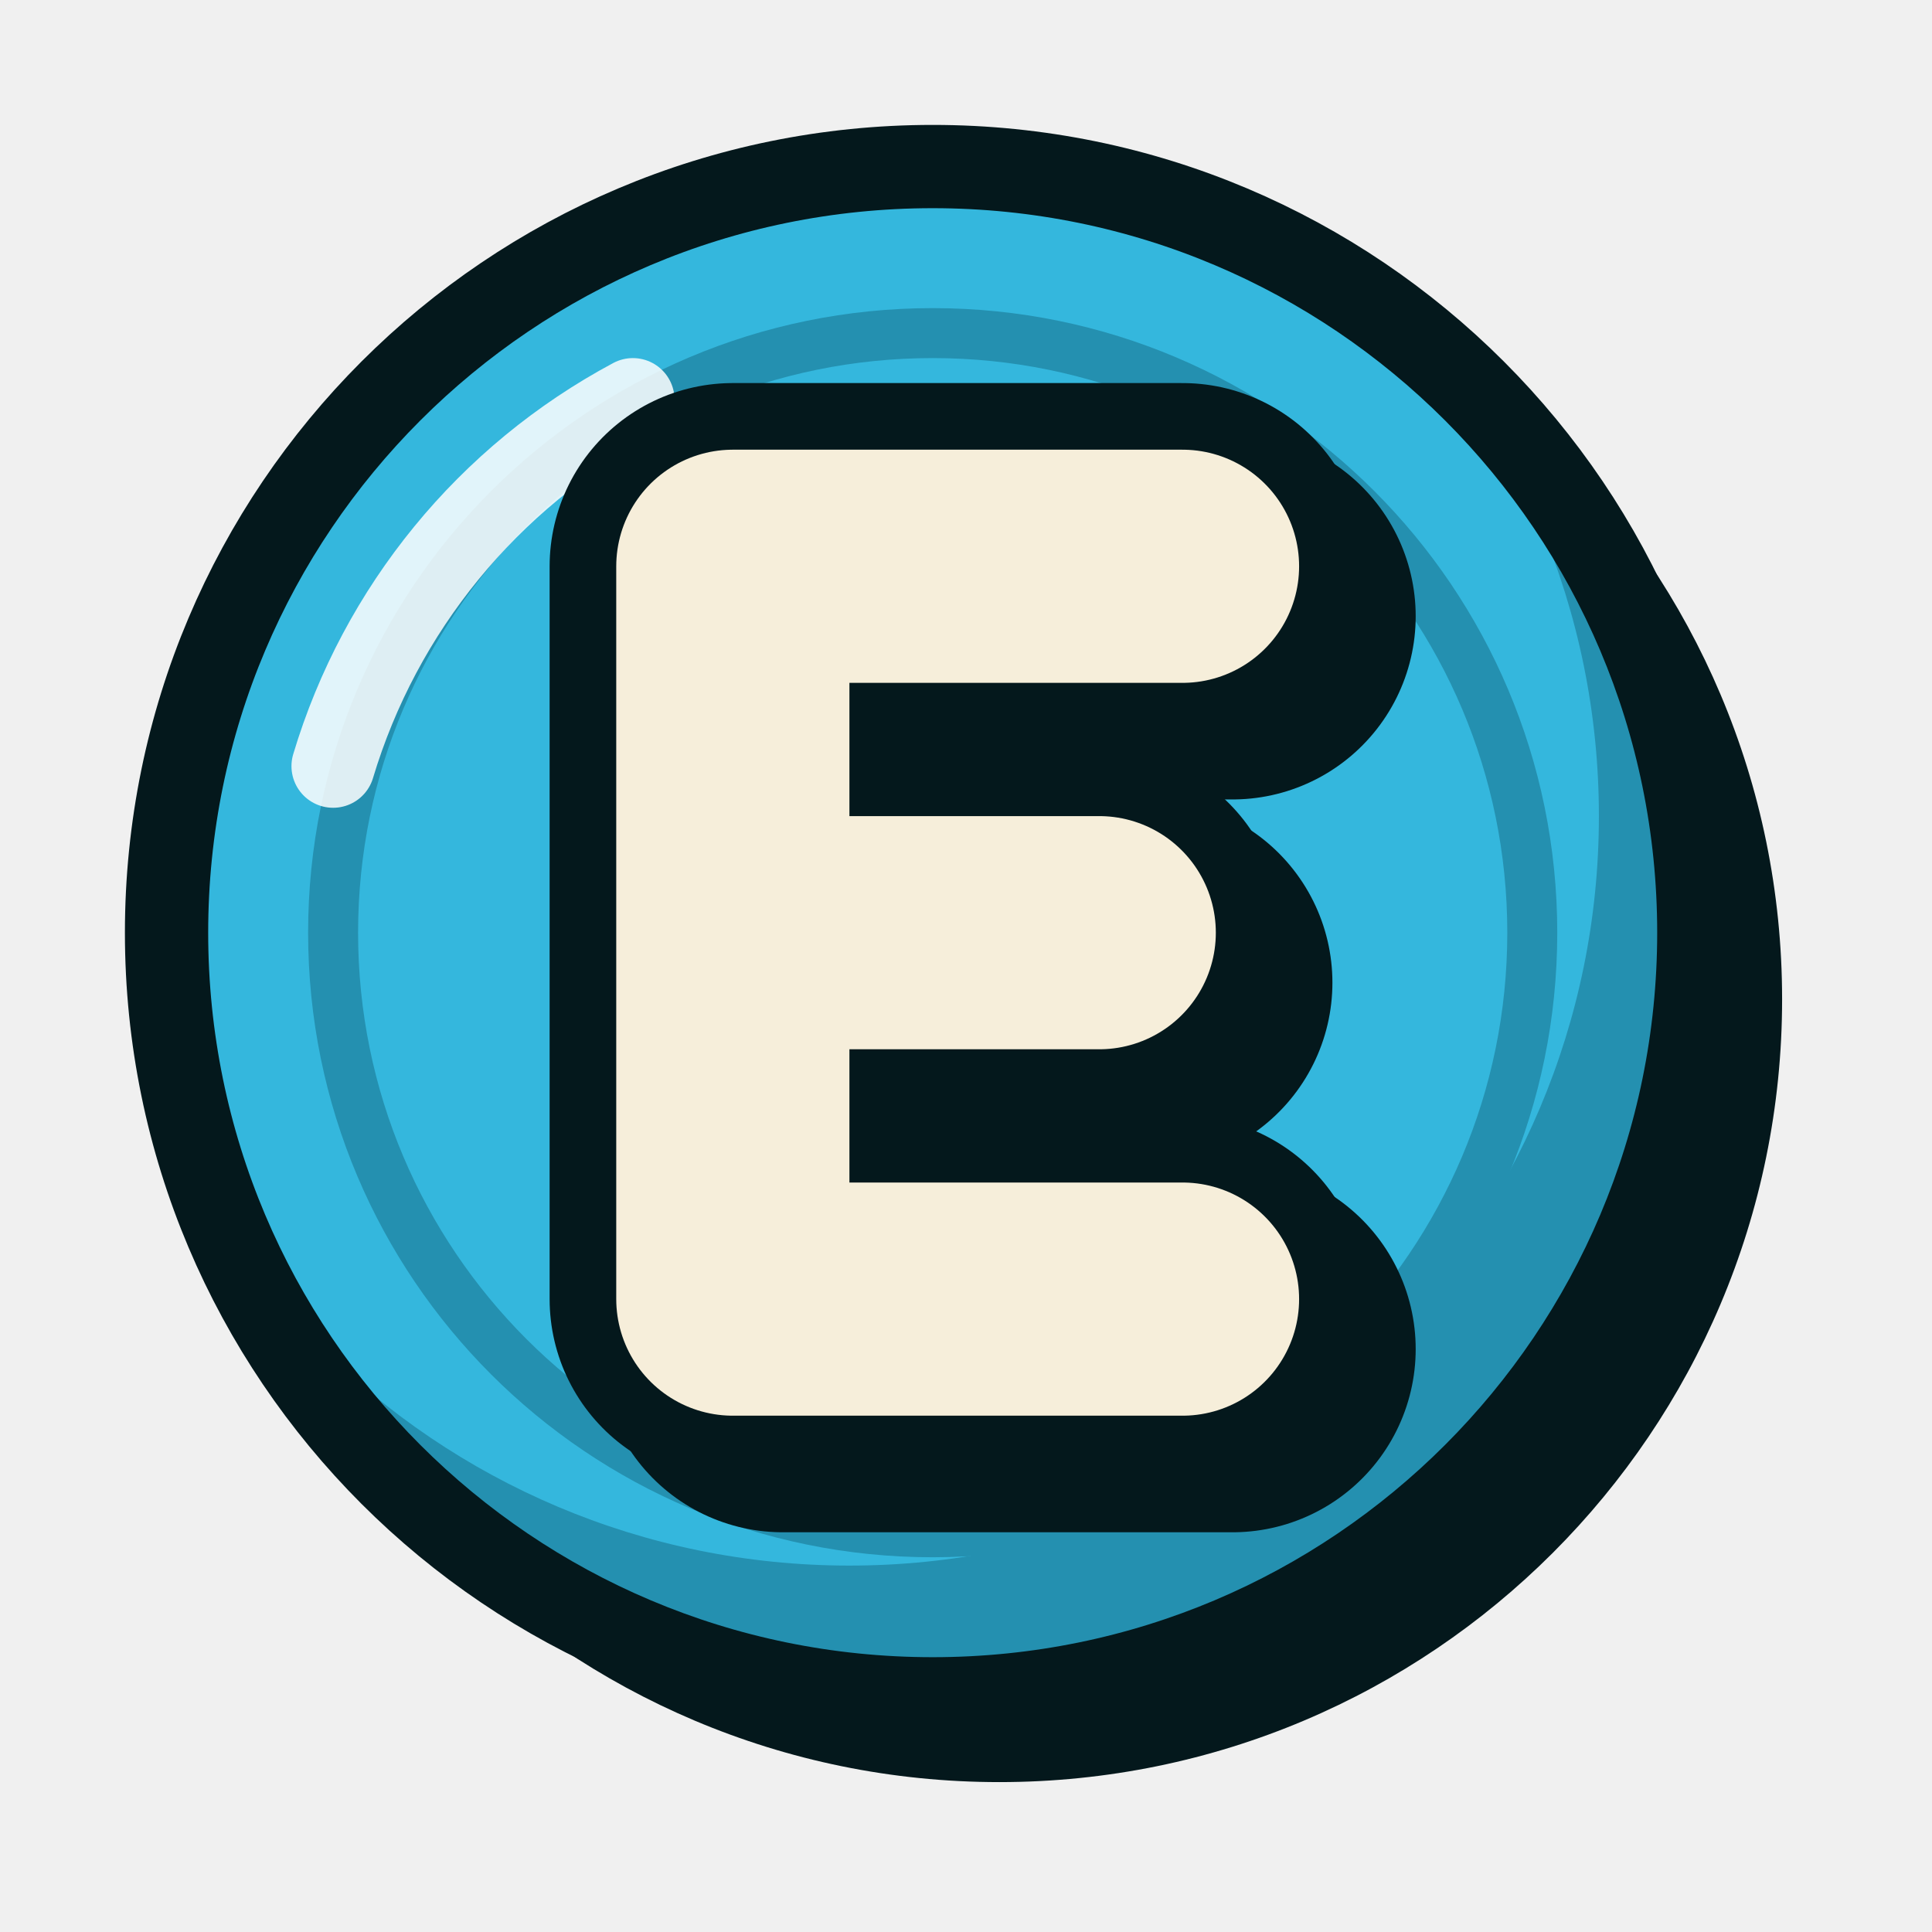
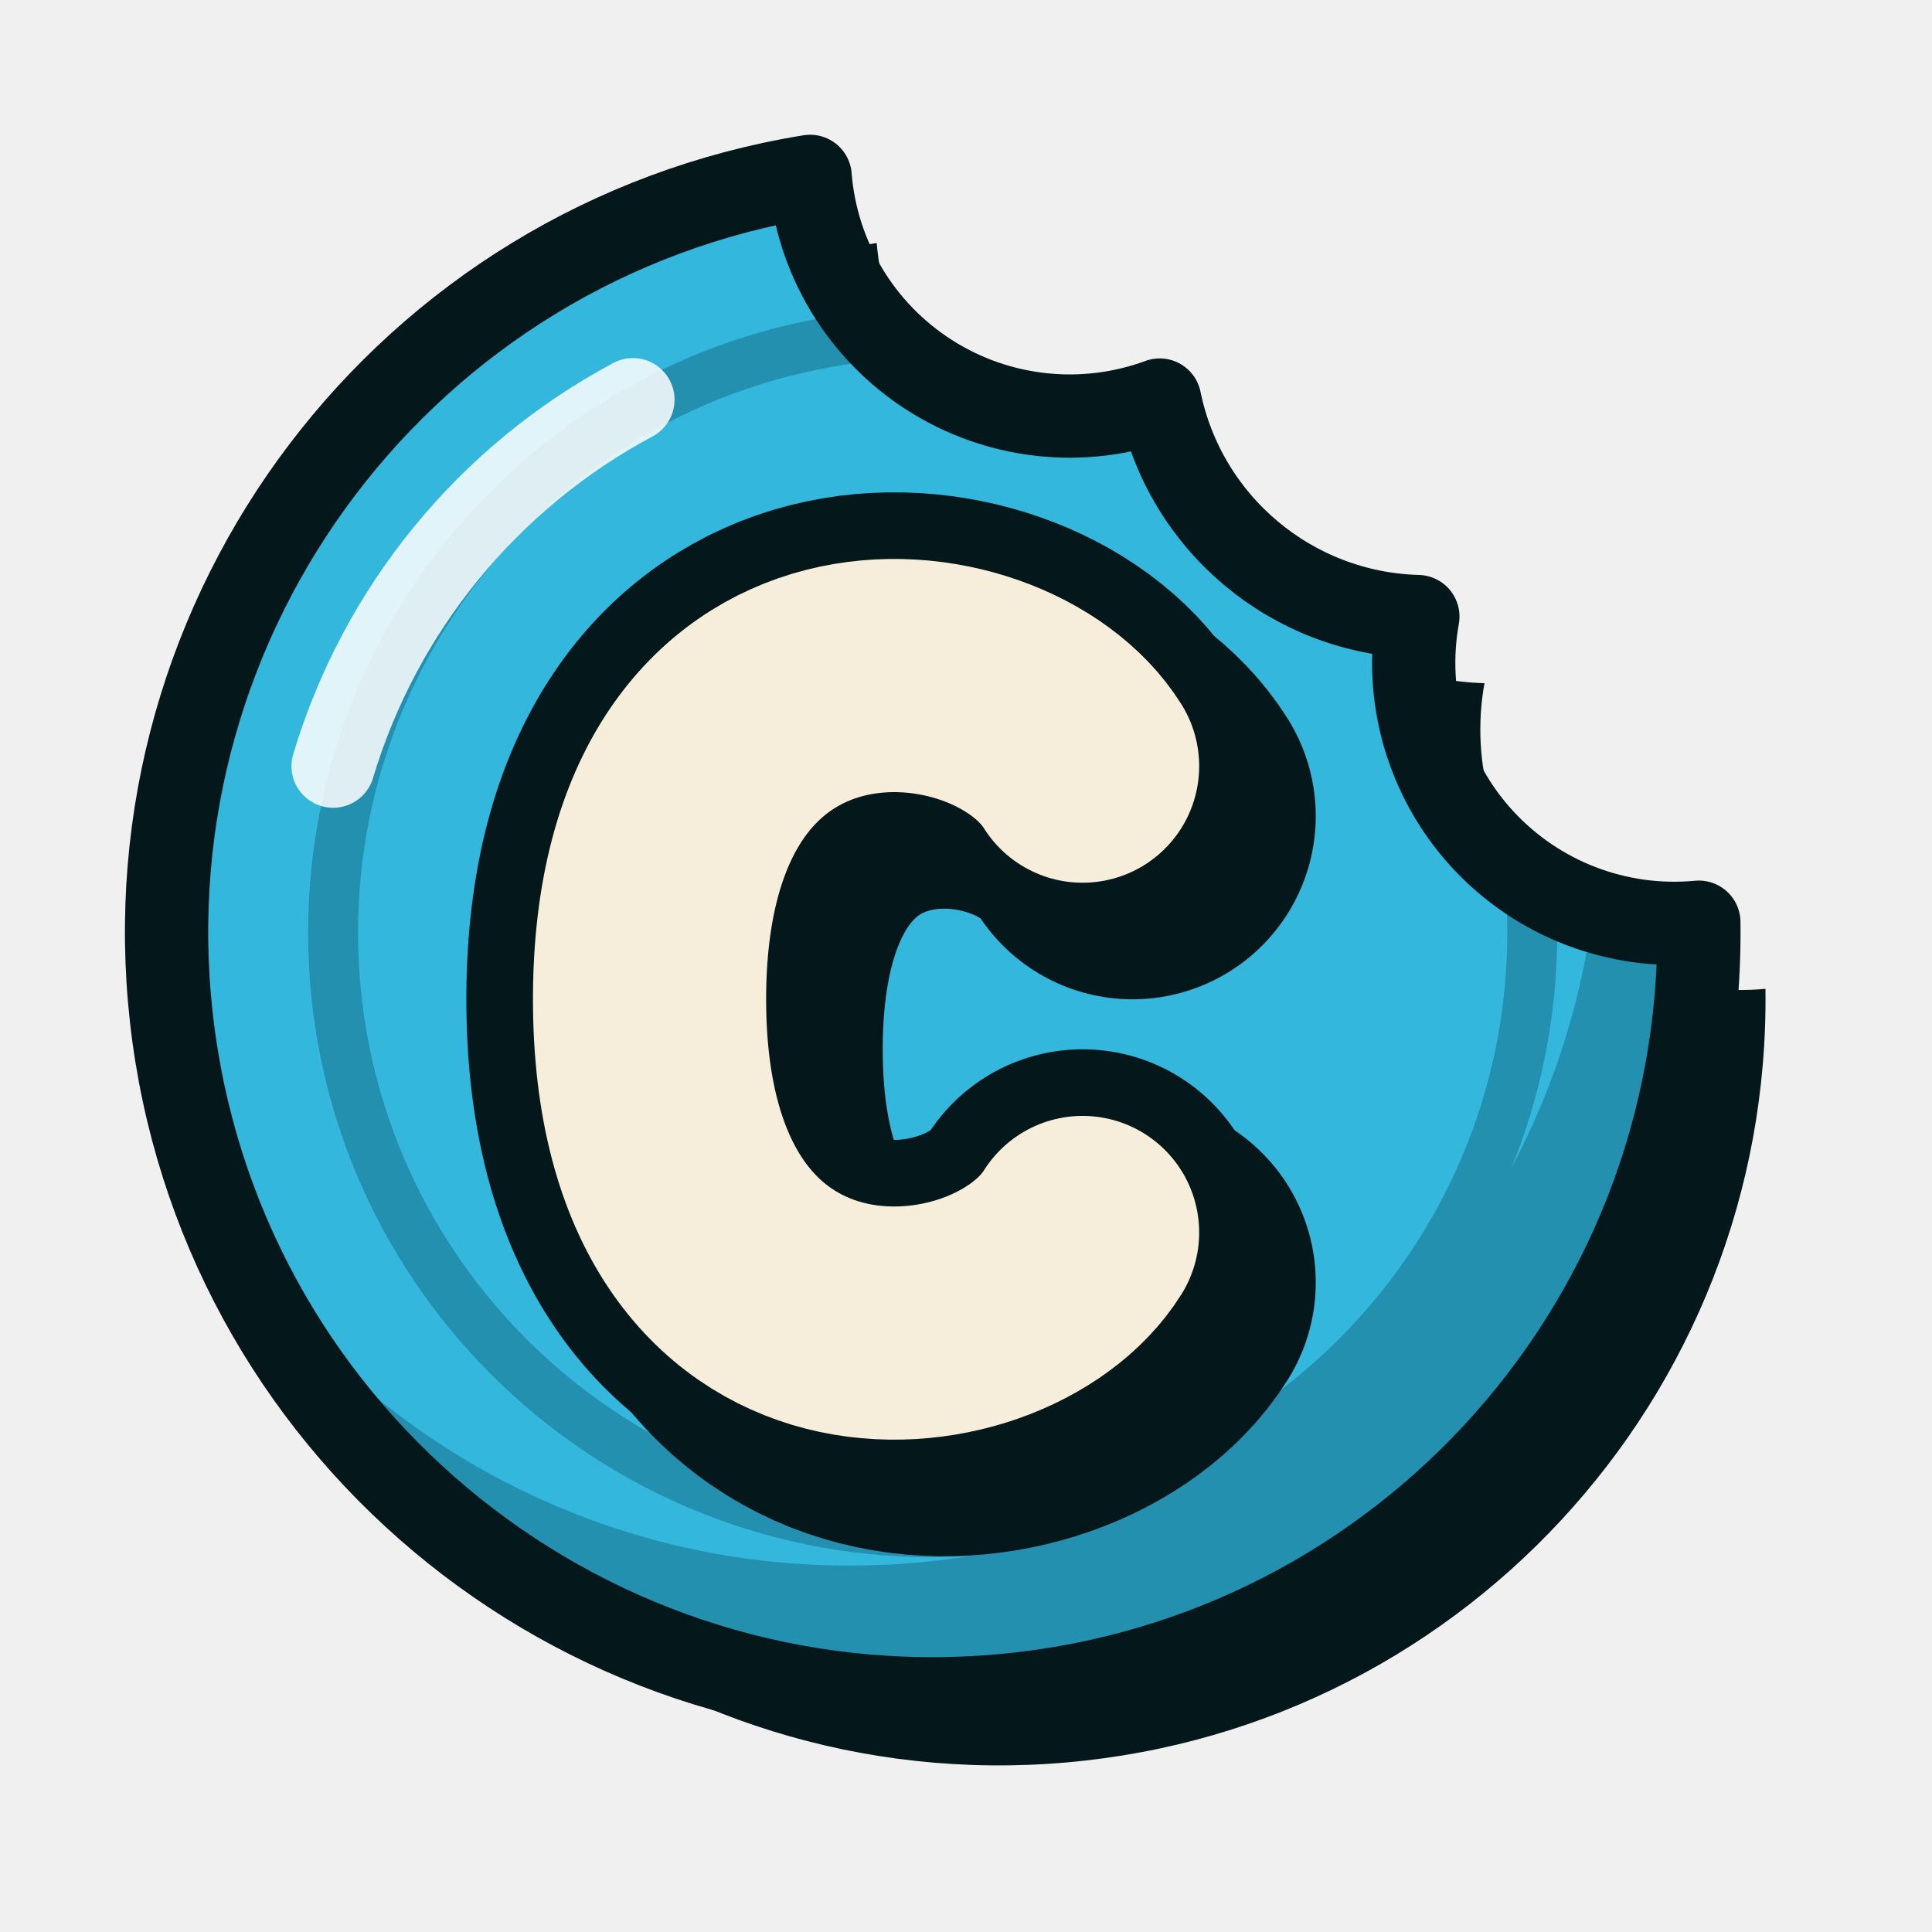
<svg xmlns="http://www.w3.org/2000/svg" viewBox="-56 -56 116 116">
  <defs>
    <clipPath id="c">
-       <circle r="46" />
+       <path d="M46 -0.63 A46 46 0 1 1 -7.36 -45.41 A15.64 15.64 0 0 0 13.63 -31.98 A16.27 16.27 0 0 0 29.13 -18.98 A15.64 15.64 0 0 0 46 -0.63Z" />
    </clipPath>
+     <path id="b" d="M46 -0.63 A46 46 0 1 1 -7.36 -45.41 A15.64 15.64 0 0 0 13.63 -31.98 A16.27 16.27 0 0 0 29.13 -18.98 A15.64 15.64 0 0 0 46 -0.63Z" />
  </defs>
-   <circle cx="4" cy="4" r="47" fill="#04181C" />
-   <circle r="46" fill="#2490B0" />
+   <use href="#b" fill="#04181C" transform="translate(4 4)" />
+   <use href="#b" fill="#2490B0" />
  <circle cx="-5" cy="-7" r="45" fill="#34B7DD" clip-path="url(#c)" />
-   <circle r="36" fill="none" stroke="#2490B0" stroke-width="3" />
+   <circle r="36" fill="none" stroke="#2490B0" stroke-width="3" clip-path="url(#c)" />
  <path d="M-36 -10 A37 37 0 0 1 -18 -32" stroke="#FFFFFF" stroke-width="5" fill="none" stroke-linecap="round" opacity=".85" />
-   <circle r="46" fill="none" stroke="#04181C" stroke-width="5" />
-   <g fill="none" stroke-linecap="round" stroke-linejoin="round">
-     <path d="M15 -22 H-12 V22 H15 M-12 0 H10" stroke="#04181C" stroke-width="22" transform="translate(3 3)" />
-     <path d="M15 -22 H-12 V22 H15 M-12 0 H10" stroke="#04181C" stroke-width="22" />
-     <path d="M15 -22 H-12 V22 H15 M-12 0 H10" stroke="#F6EEDA" stroke-width="14" />
+   <use href="#b" fill="none" stroke="#04181C" stroke-width="5" stroke-linejoin="round" />
+   <g fill="none" stroke-linecap="round" stroke-linejoin="round" transform="translate(-4 4)">
+     <path d="M13 -14 C8 -22 -13 -24 -13 0 C-13 24 8 22 13 14" stroke="#04181C" stroke-width="22" transform="translate(3 3)" />
+     <path d="M13 -14 C8 -22 -13 -24 -13 0 C-13 24 8 22 13 14" stroke="#04181C" stroke-width="22" />
+     <path d="M13 -14 C8 -22 -13 -24 -13 0 C-13 24 8 22 13 14" stroke="#F6EEDA" stroke-width="14" />
  </g>
</svg>
